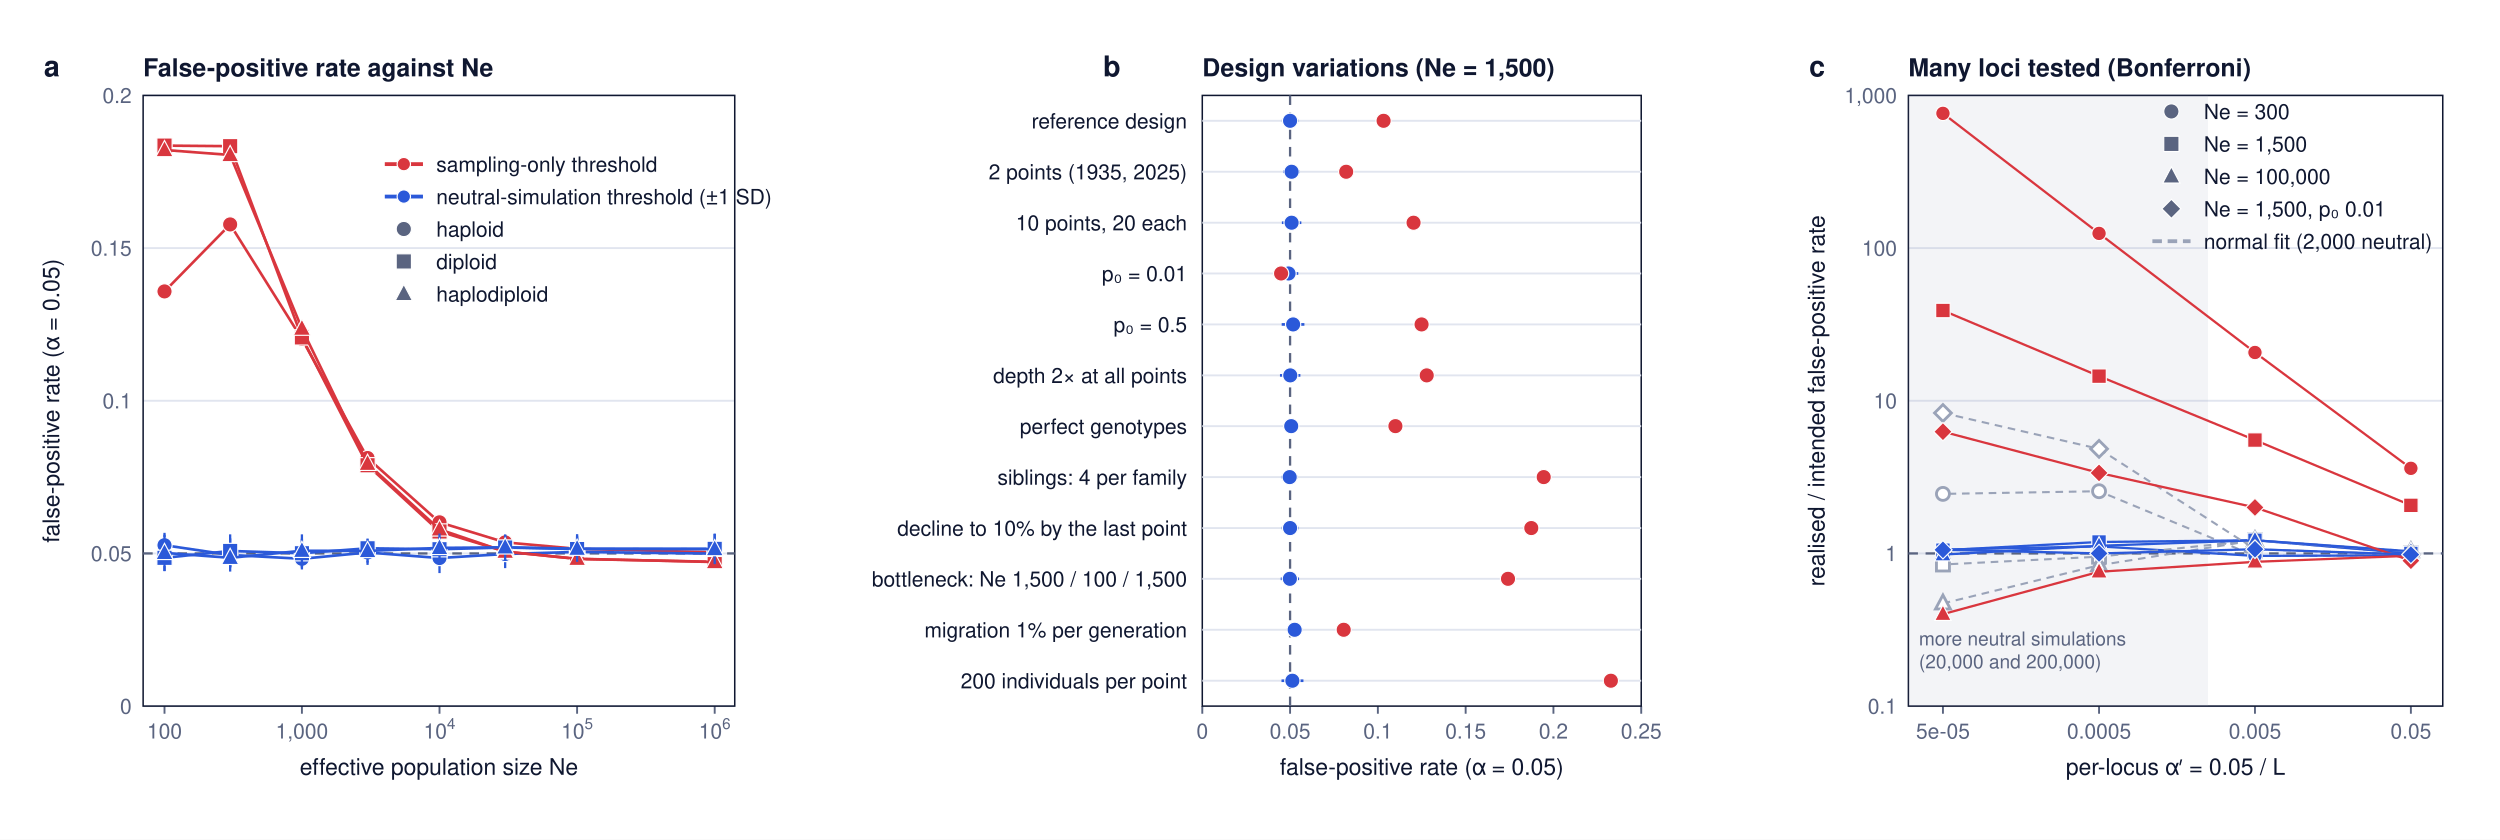
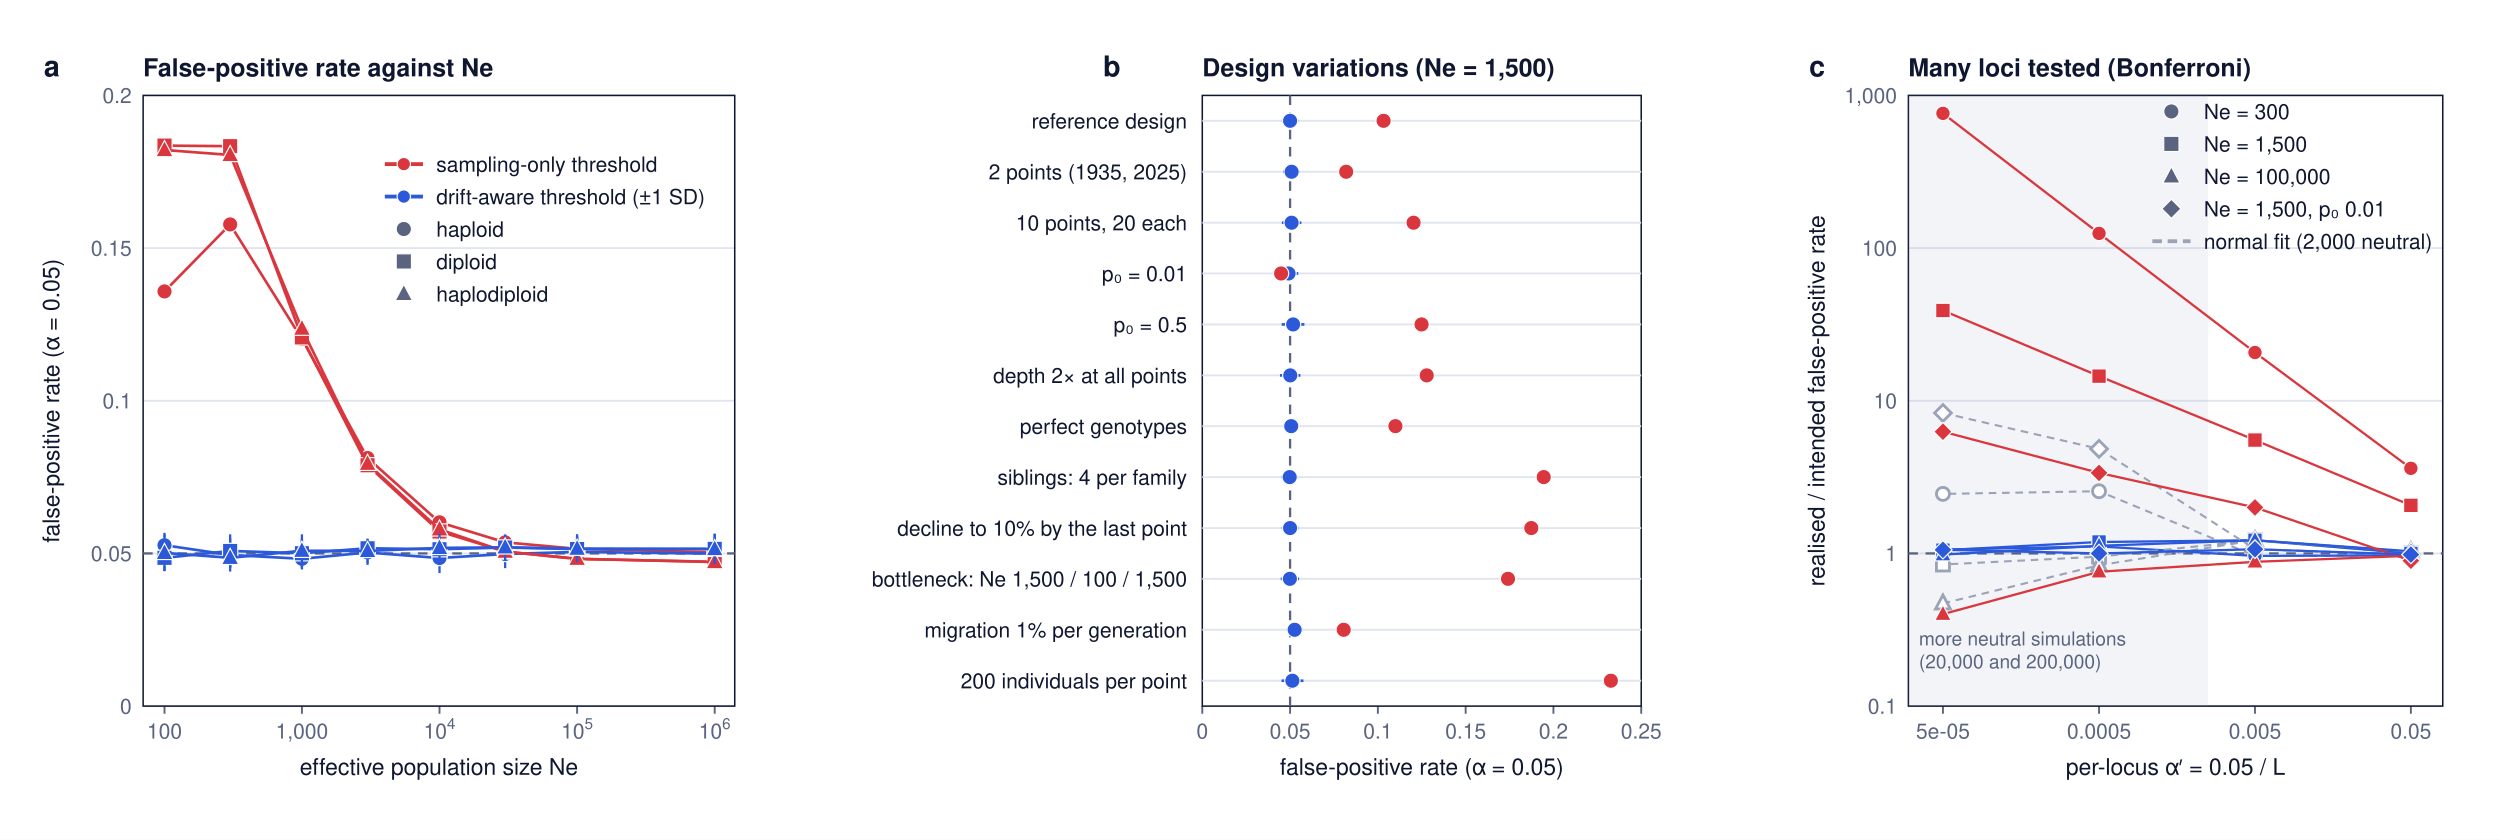
<svg xmlns="http://www.w3.org/2000/svg" width="1310" height="440" viewBox="0 0 1310 440" font-family="Helvetica,Arial,sans-serif">
  <defs>
    <g id="m0">
      <circle r="4" fill="#D9363E" stroke="#fff" stroke-width="0.6" />
    </g>
    <g id="m1">
      <circle r="4" fill="#2B59D9" stroke="#fff" stroke-width="0.6" />
    </g>
    <g id="m2">
      <rect x="-4" y="-4" width="8" height="8" fill="#D9363E" stroke="#fff" stroke-width="0.6" />
    </g>
    <g id="m3">
      <rect x="-4" y="-4" width="8" height="8" fill="#2B59D9" stroke="#fff" stroke-width="0.6" />
    </g>
    <g id="m4">
      <path d="M0 -5L4.5 3.5H-4.5Z" fill="#D9363E" stroke="#fff" stroke-width="0.6" />
    </g>
    <g id="m5">
      <path d="M0 -5L4.5 3.5H-4.5Z" fill="#2B59D9" stroke="#fff" stroke-width="0.6" />
    </g>
    <g id="m6">
      <circle r="3.5" fill="#D9363E" stroke="#fff" stroke-width="0.6" />
    </g>
    <g id="m7">
      <circle r="3.5" fill="#2B59D9" stroke="#fff" stroke-width="0.6" />
    </g>
    <g id="m8">
      <circle r="4" fill="#5A6480" stroke="#fff" stroke-width="0.6" />
    </g>
    <g id="m9">
      <rect x="-4" y="-4" width="8" height="8" fill="#5A6480" stroke="#fff" stroke-width="0.6" />
    </g>
    <g id="m10">
      <path d="M0 -5L4.5 3.5H-4.5Z" fill="#5A6480" stroke="#fff" stroke-width="0.6" />
    </g>
    <g id="m11">
      <circle r="3.4" fill="#fff" stroke="#9AA3B8" stroke-width="1.5" />
    </g>
    <g id="m12">
      <circle r="3.8" fill="#D9363E" stroke="#fff" stroke-width="0.6" />
    </g>
    <g id="m13">
      <circle r="3.8" fill="#2B59D9" stroke="#fff" stroke-width="0.6" />
    </g>
    <g id="m14">
      <rect x="-3.4" y="-3.4" width="6.8" height="6.8" fill="#fff" stroke="#9AA3B8" stroke-width="1.5" />
    </g>
    <g id="m15">
      <rect x="-3.8" y="-3.8" width="7.6" height="7.6" fill="#D9363E" stroke="#fff" stroke-width="0.6" />
    </g>
    <g id="m16">
      <rect x="-3.8" y="-3.8" width="7.6" height="7.6" fill="#2B59D9" stroke="#fff" stroke-width="0.6" />
    </g>
    <g id="m17">
      <path d="M0 -4.4L3.9 2.9H-3.9Z" fill="#fff" stroke="#9AA3B8" stroke-width="1.5" />
    </g>
    <g id="m18">
      <path d="M0 -4.8L4.3 3.3H-4.3Z" fill="#D9363E" stroke="#fff" stroke-width="0.6" />
    </g>
    <g id="m19">
      <path d="M0 -4.8L4.3 3.3H-4.3Z" fill="#2B59D9" stroke="#fff" stroke-width="0.6" />
    </g>
    <g id="m20">
      <path d="M0 -4.4L4.4 0L0 4.4L-4.4 0Z" fill="#fff" stroke="#9AA3B8" stroke-width="1.5" />
    </g>
    <g id="m21">
      <path d="M0 -4.8L4.8 0L0 4.8L-4.8 0Z" fill="#D9363E" stroke="#fff" stroke-width="0.6" />
    </g>
    <g id="m22">
      <path d="M0 -4.8L4.8 0L0 4.8L-4.8 0Z" fill="#2B59D9" stroke="#fff" stroke-width="0.6" />
    </g>
    <g id="m23">
      <path d="M0 -5L5 0L0 5L-5 0Z" fill="#5A6480" stroke="#fff" stroke-width="0.6" />
    </g>
  </defs>
  <rect width="1310" height="440" fill="#fff" />
  <text x="75.0" y="40.0" font-size="13" text-anchor="start" fill="#0F1730" font-weight="600">False-positive rate against Ne</text>
  <text x="23.0" y="40.0" font-size="15" text-anchor="start" fill="#0F1730" font-weight="700">a</text>
  <line x1="75" x2="385" y1="370.0" y2="370.0" stroke="#E1E5EF" />
  <text x="69" y="374.0" font-size="11" text-anchor="end" fill="#5A6480">0</text>
  <line x1="75" x2="385" y1="290.0" y2="290.0" stroke="#E1E5EF" />
  <text x="69" y="294.0" font-size="11" text-anchor="end" fill="#5A6480">0.05</text>
  <line x1="75" x2="385" y1="210.0" y2="210.0" stroke="#E1E5EF" />
  <text x="69" y="214.0" font-size="11" text-anchor="end" fill="#5A6480">0.1</text>
  <line x1="75" x2="385" y1="130.0" y2="130.0" stroke="#E1E5EF" />
  <text x="69" y="134.0" font-size="11" text-anchor="end" fill="#5A6480">0.15</text>
  <line x1="75" x2="385" y1="50.0" y2="50.0" stroke="#E1E5EF" />
  <text x="69" y="54.0" font-size="11" text-anchor="end" fill="#5A6480">0.2</text>
  <line x1="86.2" x2="86.2" y1="370" y2="374" stroke="#5A6480" />
  <text x="86.2" y="387" font-size="11" text-anchor="middle" fill="#5A6480">100</text>
  <line x1="158.2" x2="158.2" y1="370" y2="374" stroke="#5A6480" />
  <text x="158.2" y="387" font-size="11" text-anchor="middle" fill="#5A6480">1,000</text>
  <line x1="230.3" x2="230.3" y1="370" y2="374" stroke="#5A6480" />
  <text x="230.3" y="387" font-size="11" text-anchor="middle" fill="#5A6480">10<tspan dy="-5" font-size="8">4</tspan>
  </text>
  <line x1="302.4" x2="302.4" y1="370" y2="374" stroke="#5A6480" />
  <text x="302.4" y="387" font-size="11" text-anchor="middle" fill="#5A6480">10<tspan dy="-5" font-size="8">5</tspan>
  </text>
  <line x1="374.5" x2="374.5" y1="370" y2="374" stroke="#5A6480" />
  <text x="374.5" y="387" font-size="11" text-anchor="middle" fill="#5A6480">10<tspan dy="-5" font-size="8">6</tspan>
  </text>
  <rect x="75" y="50" width="310" height="320" fill="none" stroke="#0F1730" stroke-width=".8" />
  <text x="230.0" y="406.0" font-size="12" text-anchor="middle" fill="#0F1730">effective population size Ne</text>
  <text x="31.0" y="210.0" font-size="12" text-anchor="middle" fill="#0F1730" transform="rotate(-90 31.0 210.0)">false-positive rate (α = 0.05)</text>
  <path d="M75.0 290.0L385.0 290.0" fill="none" stroke="#5A6480" stroke-width="1.2" stroke-dasharray="5 4" stroke-opacity="1" />
  <path d="M86.2 152.7L120.6 117.6L158.2 177.6L192.6 240.0L230.3 273.7L264.7 284.2L302.4 287.6L374.5 289.4" fill="none" stroke="#D9363E" stroke-width="1.4" stroke-opacity="1" />
  <use href="#m0" x="86.2" y="152.7" />
  <use href="#m0" x="120.6" y="117.6" />
  <use href="#m0" x="158.2" y="177.6" />
  <use href="#m0" x="192.6" y="240.0" />
  <use href="#m0" x="230.3" y="273.7" />
  <use href="#m0" x="264.7" y="284.2" />
  <use href="#m0" x="302.4" y="287.6" />
  <use href="#m0" x="374.5" y="289.4" />
  <line x1="86.2" x2="86.2" y1="292.2" y2="279.2" stroke="#2B59D9" stroke-width="1.2" />
  <line x1="120.6" x2="120.6" y1="299.5" y2="282.1" stroke="#2B59D9" stroke-width="1.2" />
  <line x1="158.2" x2="158.2" y1="298.4" y2="287.1" stroke="#2B59D9" stroke-width="1.2" />
  <line x1="192.6" x2="192.6" y1="296.0" y2="283.0" stroke="#2B59D9" stroke-width="1.2" />
  <line x1="230.3" x2="230.3" y1="300.3" y2="284.5" stroke="#2B59D9" stroke-width="1.2" />
  <line x1="264.7" x2="264.7" y1="297.7" y2="282.9" stroke="#2B59D9" stroke-width="1.2" />
  <line x1="302.4" x2="302.4" y1="296.7" y2="281.7" stroke="#2B59D9" stroke-width="1.2" />
  <line x1="374.5" x2="374.5" y1="297.4" y2="282.8" stroke="#2B59D9" stroke-width="1.2" />
  <path d="M86.2 285.7L120.6 290.8L158.2 292.8L192.6 289.5L230.3 292.4L264.7 290.3L302.4 289.2L374.5 290.1" fill="none" stroke="#2B59D9" stroke-width="1.4" stroke-opacity="1" />
  <use href="#m1" x="86.2" y="285.7" />
  <use href="#m1" x="120.6" y="290.8" />
  <use href="#m1" x="158.2" y="292.8" />
  <use href="#m1" x="192.6" y="289.5" />
  <use href="#m1" x="230.3" y="292.4" />
  <use href="#m1" x="264.7" y="290.3" />
  <use href="#m1" x="302.4" y="289.2" />
  <use href="#m1" x="374.5" y="290.1" />
  <path d="M86.2 76.3L120.6 76.6L158.2 176.8L192.6 243.8L230.3 278.5L264.7 289.0L302.4 292.9L374.5 294.4" fill="none" stroke="#D9363E" stroke-width="1.4" stroke-opacity="1" />
  <use href="#m2" x="86.2" y="76.3" />
  <use href="#m2" x="120.6" y="76.6" />
  <use href="#m2" x="158.2" y="176.8" />
  <use href="#m2" x="192.6" y="243.8" />
  <use href="#m2" x="230.3" y="278.5" />
  <use href="#m2" x="264.7" y="289.0" />
  <use href="#m2" x="302.4" y="292.9" />
  <use href="#m2" x="374.5" y="294.4" />
  <line x1="86.2" x2="86.2" y1="299.3" y2="285.3" stroke="#2B59D9" stroke-width="1.2" />
  <line x1="120.6" x2="120.6" y1="297.4" y2="280.0" stroke="#2B59D9" stroke-width="1.2" />
  <line x1="158.2" x2="158.2" y1="297.4" y2="282.3" stroke="#2B59D9" stroke-width="1.2" />
  <line x1="192.6" x2="192.6" y1="292.4" y2="282.2" stroke="#2B59D9" stroke-width="1.2" />
  <line x1="230.3" x2="230.3" y1="294.9" y2="280.8" stroke="#2B59D9" stroke-width="1.2" />
  <line x1="264.7" x2="264.7" y1="293.6" y2="280.2" stroke="#2B59D9" stroke-width="1.2" />
  <line x1="302.4" x2="302.4" y1="295.4" y2="279.9" stroke="#2B59D9" stroke-width="1.2" />
  <line x1="374.5" x2="374.5" y1="295.6" y2="279.6" stroke="#2B59D9" stroke-width="1.2" />
  <path d="M86.2 292.3L120.6 288.7L158.2 289.9L192.6 287.3L230.3 287.8L264.7 286.9L302.4 287.7L374.5 287.6" fill="none" stroke="#2B59D9" stroke-width="1.4" stroke-opacity="1" />
  <use href="#m3" x="86.2" y="292.3" />
  <use href="#m3" x="120.6" y="288.7" />
  <use href="#m3" x="158.2" y="289.9" />
  <use href="#m3" x="192.6" y="287.3" />
  <use href="#m3" x="230.3" y="287.8" />
  <use href="#m3" x="264.7" y="286.9" />
  <use href="#m3" x="302.4" y="287.7" />
  <use href="#m3" x="374.5" y="287.6" />
  <path d="M86.2 78.6L120.6 81.2L158.2 172.2L192.6 243.0L230.3 277.4L264.7 289.1L302.4 292.8L374.5 294.5" fill="none" stroke="#D9363E" stroke-width="1.4" stroke-opacity="1" />
  <use href="#m4" x="86.2" y="78.6" />
  <use href="#m4" x="120.6" y="81.2" />
  <use href="#m4" x="158.2" y="172.2" />
  <use href="#m4" x="192.6" y="243.0" />
  <use href="#m4" x="230.3" y="277.4" />
  <use href="#m4" x="264.7" y="289.1" />
  <use href="#m4" x="302.4" y="292.8" />
  <use href="#m4" x="374.5" y="294.5" />
  <line x1="86.2" x2="86.2" y1="299.2" y2="280.2" stroke="#2B59D9" stroke-width="1.2" />
  <line x1="120.6" x2="120.6" y1="297.2" y2="287.4" stroke="#2B59D9" stroke-width="1.2" />
  <line x1="158.2" x2="158.2" y1="297.2" y2="280.0" stroke="#2B59D9" stroke-width="1.2" />
  <line x1="192.6" x2="192.6" y1="294.8" y2="282.7" stroke="#2B59D9" stroke-width="1.2" />
  <line x1="230.3" x2="230.3" y1="294.6" y2="279.6" stroke="#2B59D9" stroke-width="1.2" />
  <line x1="264.7" x2="264.7" y1="293.5" y2="280.1" stroke="#2B59D9" stroke-width="1.2" />
  <line x1="302.4" x2="302.4" y1="294.4" y2="280.7" stroke="#2B59D9" stroke-width="1.2" />
  <line x1="374.5" x2="374.5" y1="295.6" y2="279.8" stroke="#2B59D9" stroke-width="1.2" />
  <path d="M86.2 289.7L120.6 292.3L158.2 288.6L192.6 288.7L230.3 287.1L264.7 286.8L302.4 287.5L374.5 287.7" fill="none" stroke="#2B59D9" stroke-width="1.4" stroke-opacity="1" />
  <use href="#m5" x="86.2" y="289.7" />
  <use href="#m5" x="120.6" y="292.3" />
  <use href="#m5" x="158.2" y="288.6" />
  <use href="#m5" x="192.6" y="288.7" />
  <use href="#m5" x="230.3" y="287.1" />
  <use href="#m5" x="264.7" y="286.8" />
  <use href="#m5" x="302.4" y="287.5" />
  <use href="#m5" x="374.5" y="287.7" />
  <line x1="201.634" x2="221.634" y1="86" y2="86" stroke="#D9363E" stroke-width="2" />
  <use href="#m6" x="211.6" y="86.0" />
  <text x="228.6" y="90.0" font-size="11" text-anchor="start" fill="#0F1730">sampling-only threshold</text>
  <line x1="201.634" x2="221.634" y1="103" y2="103" stroke="#2B59D9" stroke-width="2" />
  <use href="#m7" x="211.6" y="103.0" />
-   <text x="228.6" y="107.0" font-size="11" text-anchor="start" fill="#0F1730">neutral-simulation threshold (±1 SD)</text>
+   <text x="228.6" y="107.0" font-size="11" text-anchor="start" fill="#0F1730">drift-aware threshold (±1 SD)</text>
  <use href="#m8" x="211.6" y="120.0" />
  <text x="228.6" y="124.0" font-size="11" text-anchor="start" fill="#0F1730">haploid</text>
  <use href="#m9" x="211.6" y="137.0" />
  <text x="228.6" y="141.0" font-size="11" text-anchor="start" fill="#0F1730">diploid</text>
  <use href="#m10" x="211.6" y="154.0" />
  <text x="228.6" y="158.0" font-size="11" text-anchor="start" fill="#0F1730">haplodiploid</text>
  <text x="630.0" y="40.0" font-size="13" text-anchor="start" fill="#0F1730" font-weight="600">Design variations (Ne = 1,500)</text>
  <text x="578.0" y="40.0" font-size="15" text-anchor="start" fill="#0F1730" font-weight="700">b</text>
  <line x1="630.0" x2="630.0" y1="370" y2="374" stroke="#5A6480" />
  <text x="630.0" y="387" font-size="11" text-anchor="middle" fill="#5A6480">0</text>
  <line x1="676.0" x2="676.0" y1="370" y2="374" stroke="#5A6480" />
  <text x="676.0" y="387" font-size="11" text-anchor="middle" fill="#5A6480">0.05</text>
  <line x1="722.0" x2="722.0" y1="370" y2="374" stroke="#5A6480" />
  <text x="722.0" y="387" font-size="11" text-anchor="middle" fill="#5A6480">0.1</text>
  <line x1="768.0" x2="768.0" y1="370" y2="374" stroke="#5A6480" />
  <text x="768.0" y="387" font-size="11" text-anchor="middle" fill="#5A6480">0.15</text>
  <line x1="814.0" x2="814.0" y1="370" y2="374" stroke="#5A6480" />
  <text x="814.0" y="387" font-size="11" text-anchor="middle" fill="#5A6480">0.2</text>
  <line x1="860.0" x2="860.0" y1="370" y2="374" stroke="#5A6480" />
  <text x="860.0" y="387" font-size="11" text-anchor="middle" fill="#5A6480">0.25</text>
  <rect x="630" y="50" width="230" height="320" fill="none" stroke="#0F1730" stroke-width=".8" />
  <text x="745.0" y="406.0" font-size="12" text-anchor="middle" fill="#0F1730">false-positive rate (α = 0.05)</text>
  <path d="M676.0 370.0L676.0 50.0" fill="none" stroke="#5A6480" stroke-width="1.2" stroke-dasharray="5 4" stroke-opacity="1" />
  <line x1="630" x2="860" y1="63.3" y2="63.3" stroke="#E1E5EF" />
  <text x="622.0" y="67.3" font-size="11" text-anchor="end" fill="#0F1730">reference design</text>
  <line x1="671.7" x2="680.3" y1="63.3" y2="63.3" stroke="#2B59D9" stroke-width="1.4" />
  <use href="#m1" x="676.0" y="63.3" />
  <use href="#m0" x="725.0" y="63.3" />
  <line x1="630" x2="860" y1="90.0" y2="90.0" stroke="#E1E5EF" />
  <text x="622.0" y="94.0" font-size="11" text-anchor="end" fill="#0F1730">2 points (1935, 2025)</text>
  <line x1="672.3" x2="681.2" y1="90.0" y2="90.0" stroke="#2B59D9" stroke-width="1.4" />
  <use href="#m1" x="676.8" y="90.0" />
  <use href="#m0" x="705.4" y="90.0" />
  <line x1="630" x2="860" y1="116.7" y2="116.7" stroke="#E1E5EF" />
  <text x="622.0" y="120.7" font-size="11" text-anchor="end" fill="#0F1730">10 points, 20 each</text>
  <line x1="671.7" x2="681.9" y1="116.7" y2="116.7" stroke="#2B59D9" stroke-width="1.4" />
  <use href="#m1" x="676.8" y="116.7" />
  <use href="#m0" x="740.7" y="116.7" />
  <line x1="630" x2="860" y1="143.3" y2="143.3" stroke="#E1E5EF" />
  <text x="622.0" y="147.3" font-size="11" text-anchor="end" fill="#0F1730">p₀ = 0.01</text>
  <line x1="670.2" x2="680.3" y1="143.3" y2="143.3" stroke="#2B59D9" stroke-width="1.4" />
  <use href="#m1" x="675.2" y="143.3" />
  <use href="#m0" x="671.3" y="143.3" />
  <line x1="630" x2="860" y1="170.0" y2="170.0" stroke="#E1E5EF" />
  <text x="622.0" y="174.0" font-size="11" text-anchor="end" fill="#0F1730">p₀ = 0.5</text>
  <line x1="671.6" x2="683.5" y1="170.0" y2="170.0" stroke="#2B59D9" stroke-width="1.4" />
  <use href="#m1" x="677.6" y="170.0" />
  <use href="#m0" x="744.9" y="170.0" />
  <line x1="630" x2="860" y1="196.7" y2="196.7" stroke="#E1E5EF" />
  <text x="622.0" y="200.7" font-size="11" text-anchor="end" fill="#0F1730">depth 2× at all points</text>
  <line x1="670.7" x2="681.4" y1="196.7" y2="196.7" stroke="#2B59D9" stroke-width="1.4" />
  <use href="#m1" x="676.1" y="196.7" />
  <use href="#m0" x="747.6" y="196.7" />
  <line x1="630" x2="860" y1="223.3" y2="223.3" stroke="#E1E5EF" />
  <text x="622.0" y="227.3" font-size="11" text-anchor="end" fill="#0F1730">perfect genotypes</text>
  <line x1="673.0" x2="680.2" y1="223.3" y2="223.3" stroke="#2B59D9" stroke-width="1.4" />
  <use href="#m1" x="676.6" y="223.3" />
  <use href="#m0" x="731.2" y="223.3" />
  <line x1="630" x2="860" y1="250.0" y2="250.0" stroke="#E1E5EF" />
  <text x="622.0" y="254.0" font-size="11" text-anchor="end" fill="#0F1730">siblings: 4 per family</text>
  <line x1="671.5" x2="680.1" y1="250.0" y2="250.0" stroke="#2B59D9" stroke-width="1.4" />
  <use href="#m1" x="675.8" y="250.0" />
  <use href="#m0" x="808.9" y="250.0" />
  <line x1="630" x2="860" y1="276.7" y2="276.7" stroke="#E1E5EF" />
  <text x="622.0" y="280.7" font-size="11" text-anchor="end" fill="#0F1730">decline to 10% by the last point</text>
  <line x1="671.6" x2="680.4" y1="276.7" y2="276.7" stroke="#2B59D9" stroke-width="1.4" />
  <use href="#m1" x="676.0" y="276.7" />
  <use href="#m0" x="802.4" y="276.7" />
  <line x1="630" x2="860" y1="303.3" y2="303.3" stroke="#E1E5EF" />
  <text x="622.0" y="307.3" font-size="11" text-anchor="end" fill="#0F1730">bottleneck: Ne 1,500 / 100 / 1,500</text>
  <line x1="671.1" x2="680.7" y1="303.3" y2="303.3" stroke="#2B59D9" stroke-width="1.4" />
  <use href="#m1" x="675.9" y="303.3" />
  <use href="#m0" x="790.2" y="303.3" />
  <line x1="630" x2="860" y1="330.0" y2="330.0" stroke="#E1E5EF" />
  <text x="622.0" y="334.0" font-size="11" text-anchor="end" fill="#0F1730">migration 1% per generation</text>
  <line x1="674.3" x2="682.4" y1="330.0" y2="330.0" stroke="#2B59D9" stroke-width="1.4" />
  <use href="#m1" x="678.4" y="330.0" />
  <use href="#m0" x="704.1" y="330.0" />
  <line x1="630" x2="860" y1="356.7" y2="356.7" stroke="#E1E5EF" />
  <text x="622.0" y="360.7" font-size="11" text-anchor="end" fill="#0F1730">200 individuals per point</text>
  <line x1="671.5" x2="683.0" y1="356.7" y2="356.7" stroke="#2B59D9" stroke-width="1.4" />
  <use href="#m1" x="677.2" y="356.7" />
  <use href="#m0" x="844.1" y="356.7" />
  <text x="1000.0" y="40.0" font-size="13" text-anchor="start" fill="#0F1730" font-weight="600">Many loci tested (Bonferroni)</text>
  <text x="948.0" y="40.0" font-size="15" text-anchor="start" fill="#0F1730" font-weight="700">c</text>
  <line x1="1000" x2="1280" y1="370.0" y2="370.0" stroke="#E1E5EF" />
  <text x="994" y="374.0" font-size="11" text-anchor="end" fill="#5A6480">0.1</text>
  <line x1="1000" x2="1280" y1="290.0" y2="290.0" stroke="#E1E5EF" />
  <text x="994" y="294.0" font-size="11" text-anchor="end" fill="#5A6480">1</text>
  <line x1="1000" x2="1280" y1="210.0" y2="210.0" stroke="#E1E5EF" />
  <text x="994" y="214.0" font-size="11" text-anchor="end" fill="#5A6480">10</text>
  <line x1="1000" x2="1280" y1="130.0" y2="130.0" stroke="#E1E5EF" />
  <text x="994" y="134.0" font-size="11" text-anchor="end" fill="#5A6480">100</text>
  <line x1="1000" x2="1280" y1="50.0" y2="50.0" stroke="#E1E5EF" />
  <text x="994" y="54.0" font-size="11" text-anchor="end" fill="#5A6480">1,000</text>
  <line x1="1018.1" x2="1018.1" y1="370" y2="374" stroke="#5A6480" />
  <text x="1018.1" y="387" font-size="11" text-anchor="middle" fill="#5A6480">5e-05</text>
  <line x1="1099.9" x2="1099.9" y1="370" y2="374" stroke="#5A6480" />
  <text x="1099.9" y="387" font-size="11" text-anchor="middle" fill="#5A6480">0.0005</text>
  <line x1="1181.6" x2="1181.6" y1="370" y2="374" stroke="#5A6480" />
  <text x="1181.6" y="387" font-size="11" text-anchor="middle" fill="#5A6480">0.005</text>
  <line x1="1263.3" x2="1263.3" y1="370" y2="374" stroke="#5A6480" />
  <text x="1263.3" y="387" font-size="11" text-anchor="middle" fill="#5A6480">0.05</text>
  <rect x="1000" y="50" width="280" height="320" fill="none" stroke="#0F1730" stroke-width=".8" />
  <text x="1140.0" y="406.0" font-size="12" text-anchor="middle" fill="#0F1730">per-locus α′ = 0.05 / L</text>
  <text x="956.0" y="210.0" font-size="12" text-anchor="middle" fill="#0F1730" transform="rotate(-90 956.0 210.0)">realised / intended false-positive rate</text>
  <rect x="1000.0" y="50" width="157.0" height="320" fill="#9AA3B8" fill-opacity=".12" />
  <text x="1005.5" y="338.2" font-size="10" text-anchor="start" fill="#5A6480">more neutral simulations</text>
  <text x="1005.5" y="350.2" font-size="10" text-anchor="start" fill="#5A6480">(20,000 and 200,000)</text>
  <path d="M1000.0 290.0L1280.0 290.0" fill="none" stroke="#5A6480" stroke-width="1.2" stroke-dasharray="5 4" stroke-opacity="1" />
  <path d="M1263.3 291.0L1181.6 291.3L1099.9 257.4L1018.1 258.8" fill="none" stroke="#9AA3B8" stroke-width="1.1" stroke-dasharray="4 3" stroke-opacity="1" />
  <use href="#m11" x="1263.3" y="291.0" />
  <use href="#m11" x="1181.6" y="291.3" />
  <use href="#m11" x="1099.9" y="257.4" />
  <use href="#m11" x="1018.1" y="258.8" />
  <path d="M1263.3 245.4L1181.6 184.7L1099.9 122.3L1018.1 59.4" fill="none" stroke="#D9363E" stroke-width="1.2" stroke-opacity="1" />
  <use href="#m12" x="1263.3" y="245.4" />
  <use href="#m12" x="1181.6" y="184.7" />
  <use href="#m12" x="1099.9" y="122.3" />
  <use href="#m12" x="1018.1" y="59.4" />
  <path d="M1263.3 291.0L1181.6 291.3L1099.9 286.3L1018.1 288.0" fill="none" stroke="#2B59D9" stroke-width="1.2" stroke-opacity="1" />
  <use href="#m13" x="1263.3" y="291.0" />
  <use href="#m13" x="1181.6" y="291.3" />
  <use href="#m13" x="1099.9" y="286.3" />
  <use href="#m13" x="1018.1" y="288.0" />
  <path d="M1263.3 290.0L1181.6 283.1L1099.9 291.7L1018.1 295.8" fill="none" stroke="#9AA3B8" stroke-width="1.1" stroke-dasharray="4 3" stroke-opacity="1" />
  <use href="#m14" x="1263.3" y="290.0" />
  <use href="#m14" x="1181.6" y="283.1" />
  <use href="#m14" x="1099.9" y="291.7" />
  <use href="#m14" x="1018.1" y="295.8" />
  <path d="M1263.3 264.8L1181.6 230.6L1099.9 197.1L1018.1 162.7" fill="none" stroke="#D9363E" stroke-width="1.2" stroke-opacity="1" />
  <use href="#m15" x="1263.3" y="264.8" />
  <use href="#m15" x="1181.6" y="230.6" />
  <use href="#m15" x="1099.9" y="197.1" />
  <use href="#m15" x="1018.1" y="162.7" />
  <path d="M1263.3 290.0L1181.6 283.1L1099.9 284.0L1018.1 288.3" fill="none" stroke="#2B59D9" stroke-width="1.2" stroke-opacity="1" />
  <use href="#m16" x="1263.3" y="290.0" />
  <use href="#m16" x="1181.6" y="283.1" />
  <use href="#m16" x="1099.9" y="284.0" />
  <use href="#m16" x="1018.1" y="288.3" />
  <path d="M1263.3 288.9L1181.6 283.1L1099.9 296.2L1018.1 316.2" fill="none" stroke="#9AA3B8" stroke-width="1.1" stroke-dasharray="4 3" stroke-opacity="1" />
  <use href="#m17" x="1263.3" y="288.9" />
  <use href="#m17" x="1181.6" y="283.1" />
  <use href="#m17" x="1099.9" y="296.2" />
  <use href="#m17" x="1018.1" y="316.2" />
  <path d="M1263.3 291.2L1181.6 294.4L1099.9 299.6L1018.1 321.8" fill="none" stroke="#D9363E" stroke-width="1.2" stroke-opacity="1" />
  <use href="#m18" x="1263.3" y="291.2" />
  <use href="#m18" x="1181.6" y="294.4" />
  <use href="#m18" x="1099.9" y="299.6" />
  <use href="#m18" x="1018.1" y="321.8" />
  <path d="M1263.3 288.9L1181.6 283.1L1099.9 286.0L1018.1 290.6" fill="none" stroke="#2B59D9" stroke-width="1.2" stroke-opacity="1" />
  <use href="#m19" x="1263.3" y="288.9" />
  <use href="#m19" x="1181.6" y="283.1" />
  <use href="#m19" x="1099.9" y="286.0" />
  <use href="#m19" x="1018.1" y="290.6" />
  <path d="M1263.3 290.6L1181.6 287.8L1099.9 235.2L1018.1 216.4" fill="none" stroke="#9AA3B8" stroke-width="1.1" stroke-dasharray="4 3" stroke-opacity="1" />
  <use href="#m20" x="1263.3" y="290.6" />
  <use href="#m20" x="1181.6" y="287.8" />
  <use href="#m20" x="1099.9" y="235.2" />
  <use href="#m20" x="1018.1" y="216.4" />
  <path d="M1263.3 293.8L1181.6 265.9L1099.9 247.8L1018.1 226.2" fill="none" stroke="#D9363E" stroke-width="1.2" stroke-opacity="1" />
  <use href="#m21" x="1263.3" y="293.8" />
  <use href="#m21" x="1181.6" y="265.9" />
  <use href="#m21" x="1099.9" y="247.8" />
  <use href="#m21" x="1018.1" y="226.2" />
  <path d="M1263.3 290.6L1181.6 287.8L1099.9 290.0L1018.1 288.1" fill="none" stroke="#2B59D9" stroke-width="1.2" stroke-opacity="1" />
  <use href="#m22" x="1263.3" y="290.6" />
  <use href="#m22" x="1181.6" y="287.8" />
  <use href="#m22" x="1099.9" y="290.0" />
  <use href="#m22" x="1018.1" y="288.1" />
  <use href="#m8" x="1137.8" y="58.4" />
  <text x="1154.8" y="62.4" font-size="11" text-anchor="start" fill="#0F1730">Ne = 300</text>
  <use href="#m9" x="1137.8" y="75.4" />
  <text x="1154.8" y="79.4" font-size="11" text-anchor="start" fill="#0F1730">Ne = 1,500</text>
  <use href="#m10" x="1137.8" y="92.4" />
  <text x="1154.8" y="96.4" font-size="11" text-anchor="start" fill="#0F1730">Ne = 100,000</text>
  <use href="#m23" x="1137.8" y="109.4" />
  <text x="1154.8" y="113.4" font-size="11" text-anchor="start" fill="#0F1730">Ne = 1,500, p₀ 0.01</text>
  <line x1="1127.846" x2="1147.846" y1="126.392" y2="126.392" stroke="#9AA3B8" stroke-width="2" stroke-dasharray="5 3" />
  <text x="1154.8" y="130.4" font-size="11" text-anchor="start" fill="#0F1730">normal fit (2,000 neutral)</text>
</svg>
